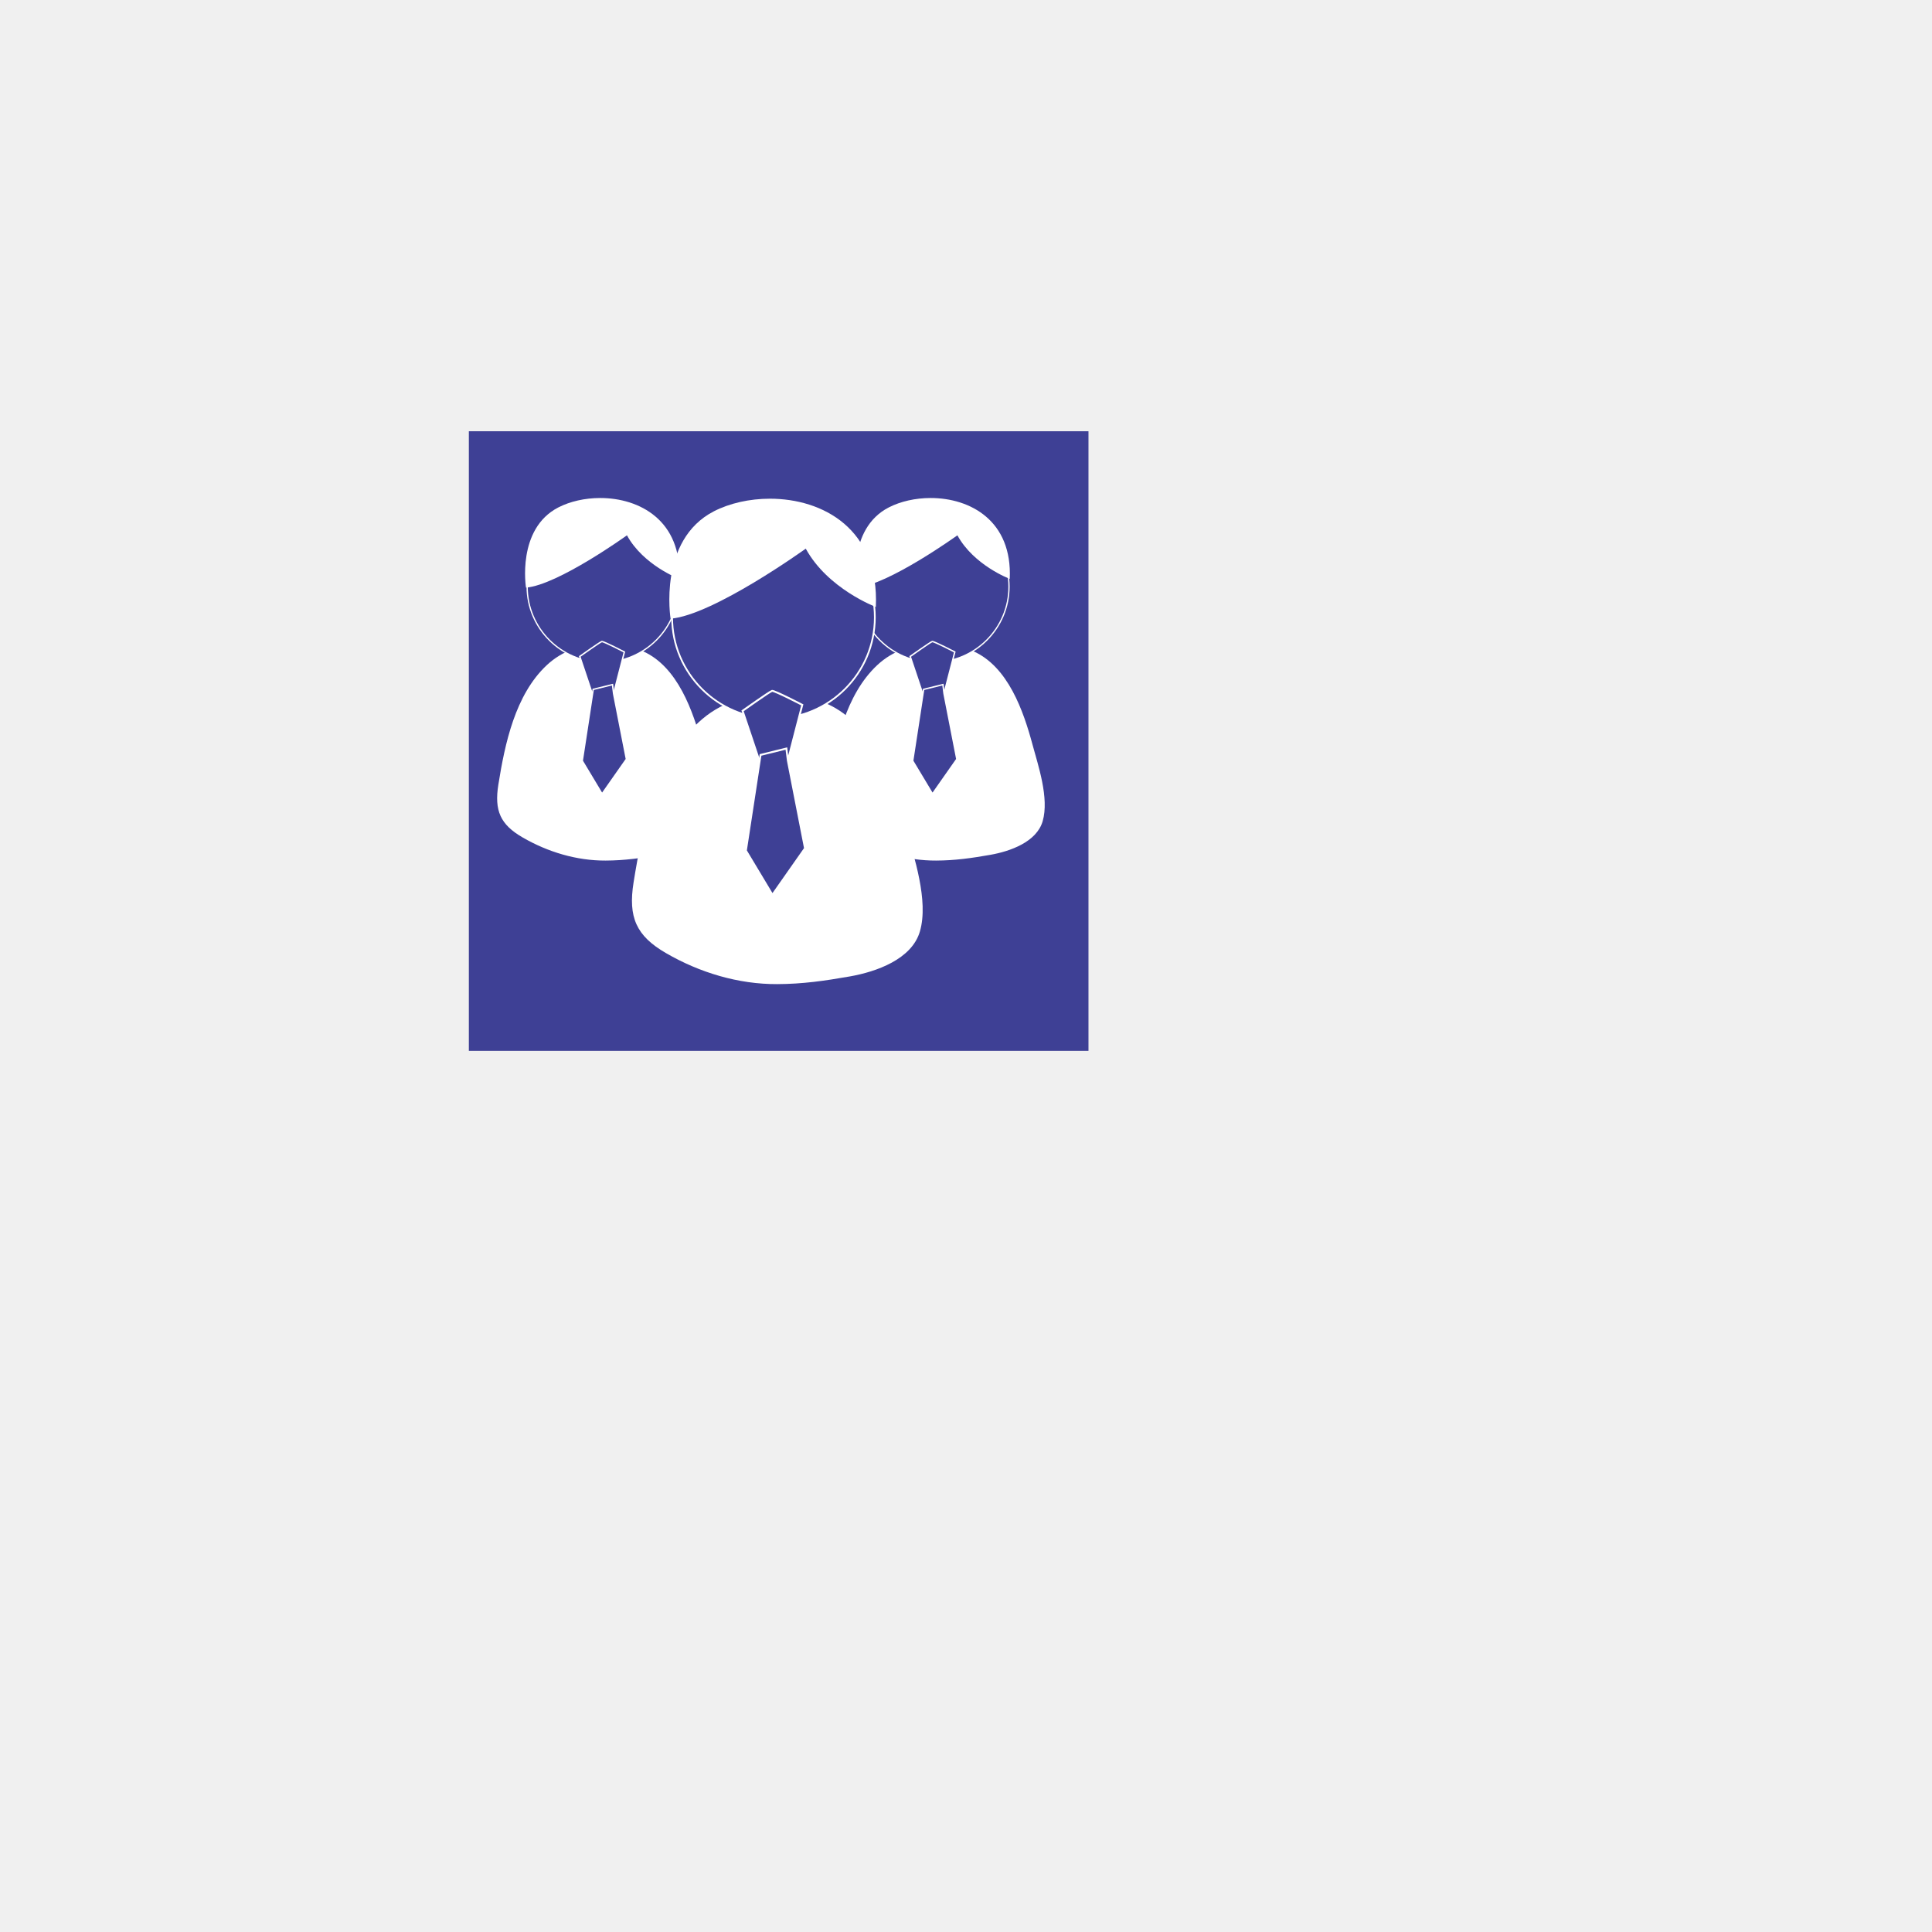
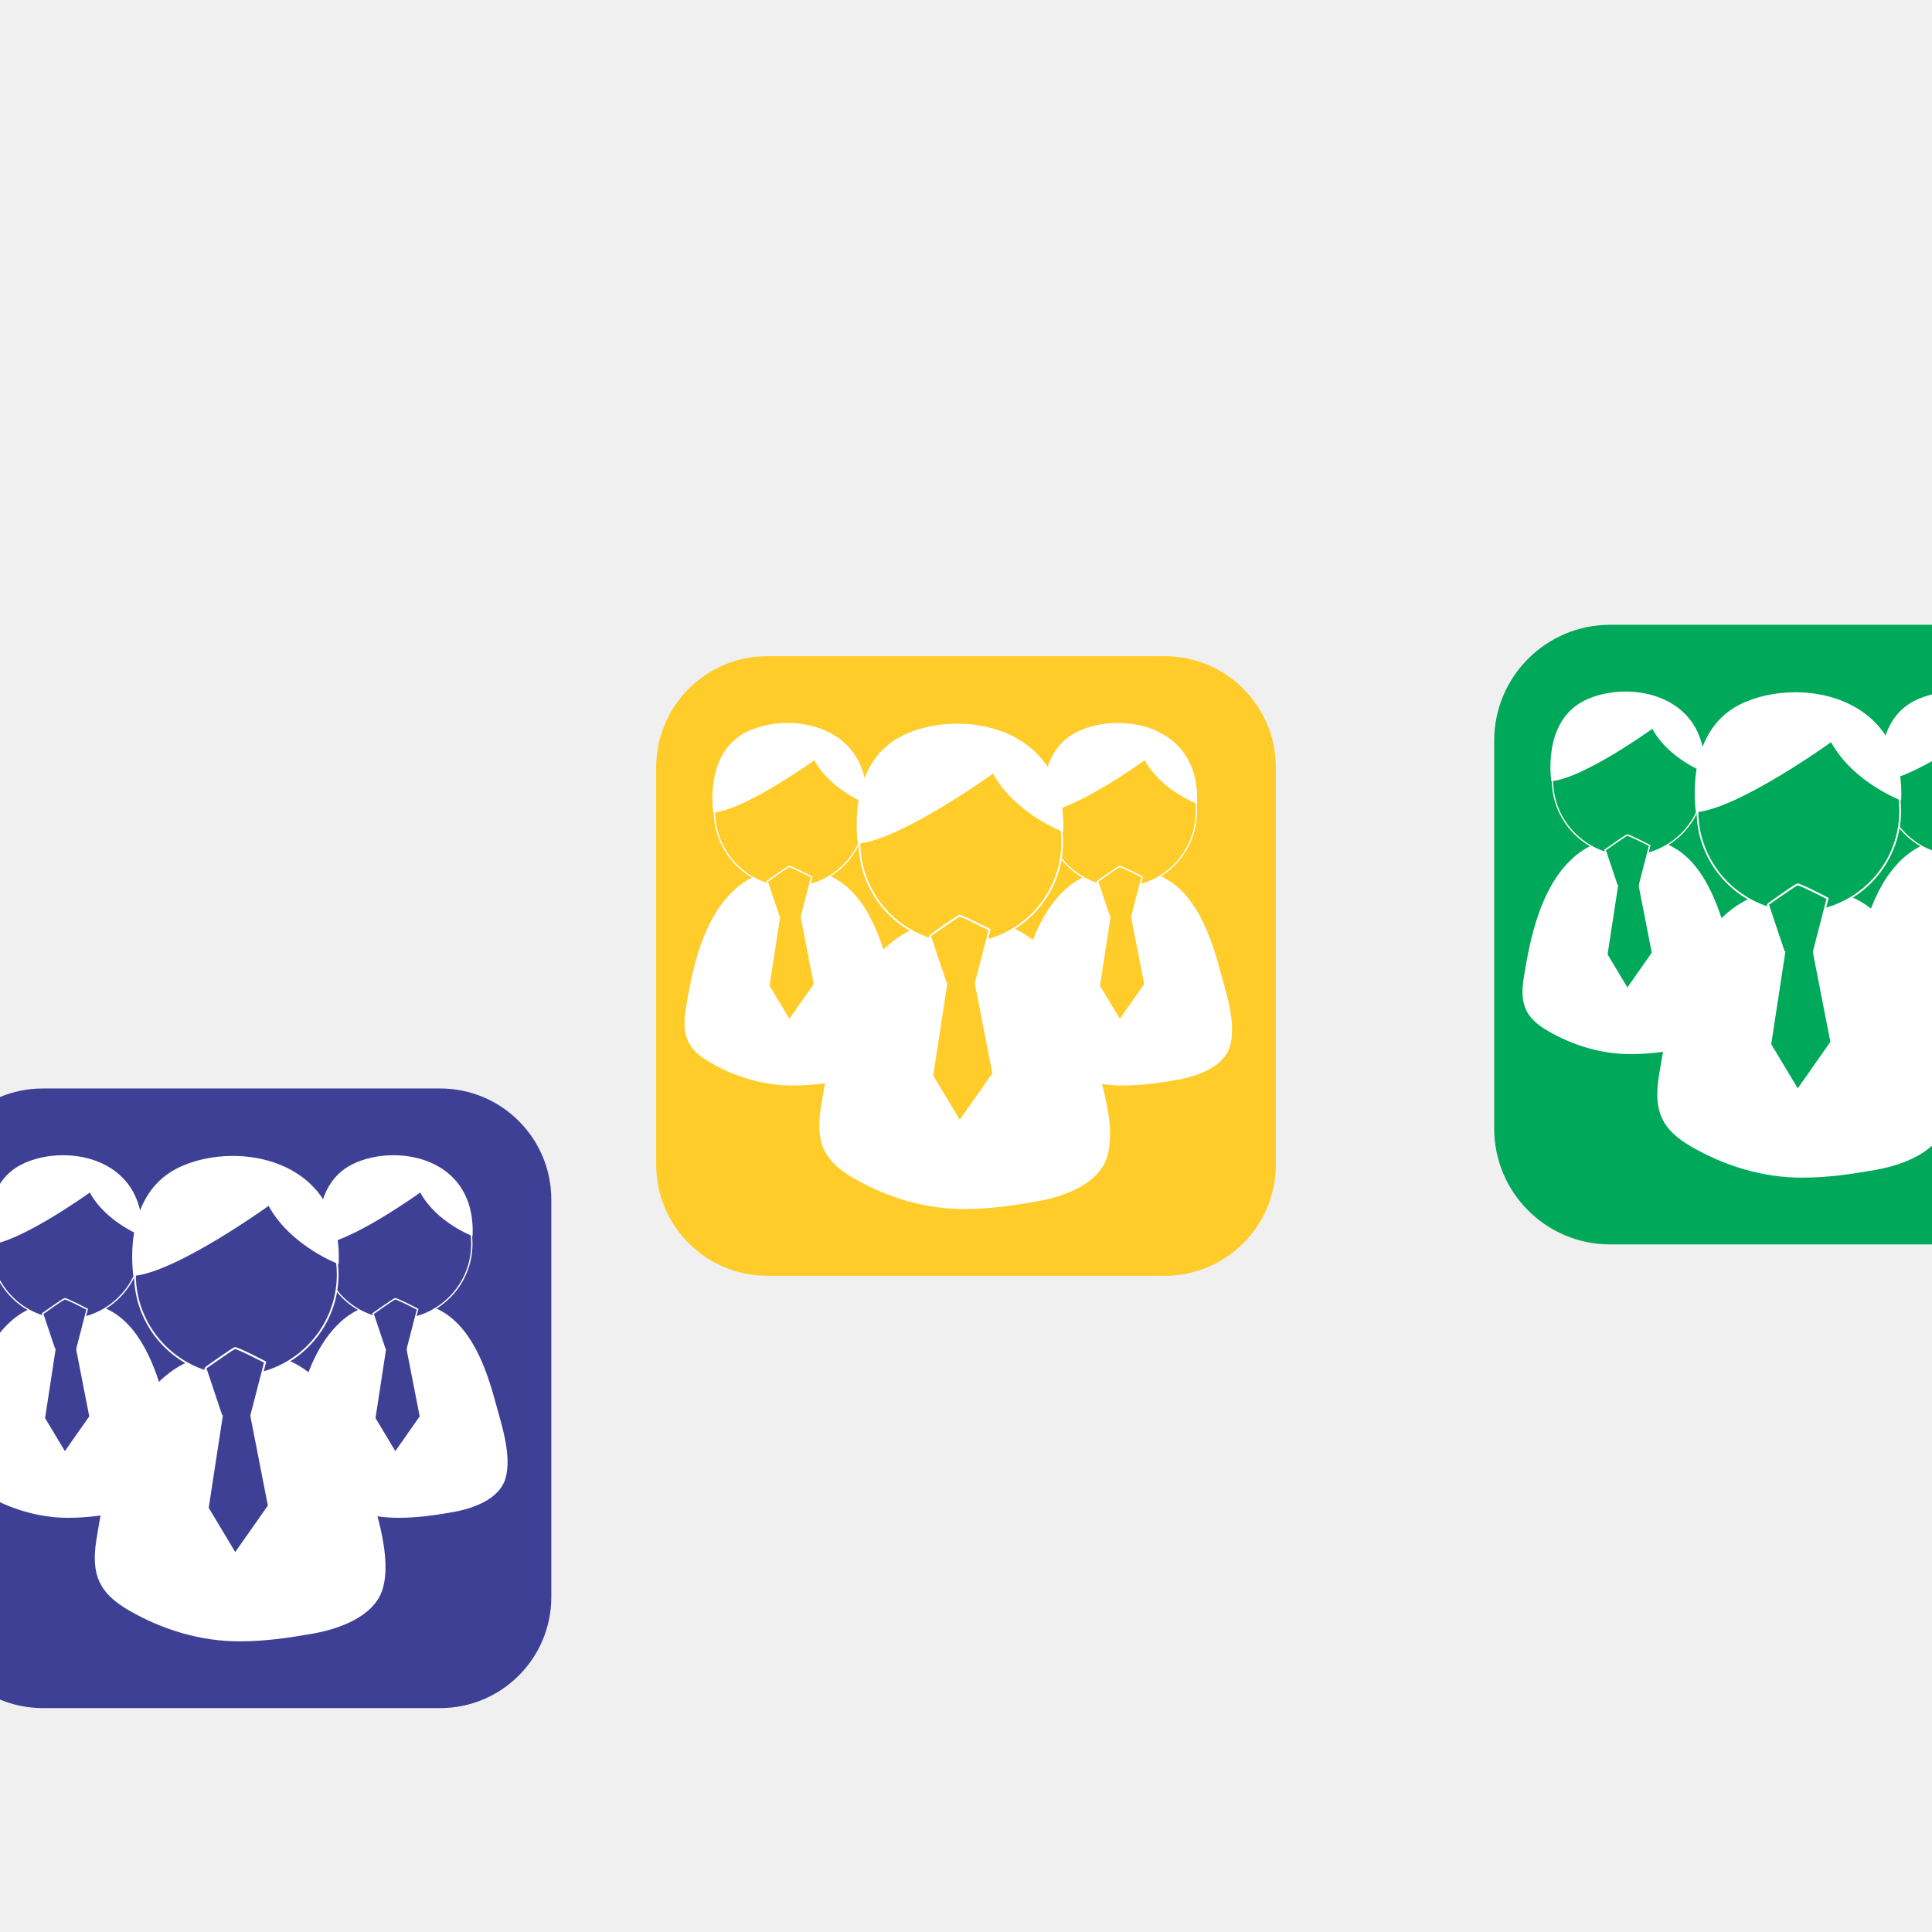
<svg xmlns="http://www.w3.org/2000/svg" width="800" height="800" id="svg2994" version="1.1">
  <defs id="defs2996" />
  <g transform="translate(0,-252.3622)" id="layer1">
    <path transform="translate(0,252.3622)" id="path3834" d="" style="fill:#3e4095;fill-opacity:1;stroke:none" />
    <path transform="translate(0,252.3622)" id="path3840" d="" style="fill:#3e4095;fill-opacity:1;stroke:none" />
    <path transform="translate(0,252.3622)" id="path3844" d="" style="fill:#3e4095;fill-opacity:1;stroke:none" />
    <path transform="translate(0,252.3622)" id="path3850" d="" style="fill:#3e4095;fill-opacity:1;stroke:none" />
    <path transform="translate(0,252.3622)" id="path3854" d="" style="fill:#3e4095;fill-opacity:1;stroke:none" />
    <path transform="translate(0,252.3622)" id="path3856" d="" style="fill:#3e4095;fill-opacity:1;stroke:none" />
    <path transform="translate(0,252.3622)" id="path3858" d="" style="fill:#3e4095;fill-opacity:1;stroke:none" />
    <path transform="translate(0,252.3622)" id="path3860" d="" style="fill:#3e4095;fill-opacity:1;stroke:none" />
    <path transform="translate(0,252.3622)" id="path3892" d="" style="fill:#3e4095;fill-opacity:1;stroke:none" />
    <path transform="translate(0,252.3622)" id="path3898" d="" style="fill:#3e4095;fill-opacity:1;stroke:none" />
    <path transform="translate(0,252.3622)" id="path3904" d="" style="fill:#3e4095;fill-opacity:1;stroke:none" />
    <path transform="translate(0,252.3622)" id="path3906" d="" style="fill:#3e4095;fill-opacity:1;stroke:none" />
    <path transform="translate(0,252.3622)" id="path3934" d="" style="fill:#3e4095;fill-opacity:1;stroke:none" />
    <path transform="translate(0,252.3622)" id="path3940" d="" style="fill:#3e4095;fill-opacity:1;stroke:none" />
    <path transform="translate(0,252.3622)" id="path3946" d="" style="fill:#3e4095;fill-opacity:1;stroke:none" />
    <path transform="translate(0,252.3622)" id="path3948" d="" style="fill:#3e4095;fill-opacity:1;stroke:none" />
    <path transform="translate(0,252.3622)" id="path3964" d="" style="fill:#3e4095;fill-opacity:1;stroke:none" />
    <path transform="translate(0,252.3622)" id="path3970" d="" style="fill:#3e4095;fill-opacity:1;stroke:none" />
    <path transform="translate(0,252.3622)" id="path3978" d="" style="fill:#3e4095;fill-opacity:1;stroke:none" />
    <path transform="translate(0,252.3622)" id="path3980" d="" style="fill:#3e4095;fill-opacity:1;stroke:none" />
    <path transform="translate(0,252.3622)" id="path3992" d="" style="fill:#3e4095;fill-opacity:1;stroke:none" />
-     <g id="g3173">
-       <rect style="fill:#3e4095;fill-opacity:1;stroke:none" id="rect3805" width="256.571" height="256.571" x="194.143" y="430.934" />
-       <g transform="matrix(5.92931,0,0,5.92931,342.6815,458.5761)" id="g3890-4-5">
-         <path id="path5-1-0-5" style="fill:#ffffff;fill-opacity:1" d="m 3.461,11.678 c -2.206,2.07 -2.919,5.48 -3.376,8.336 l 0,0 c -0.29,1.818 0.136,2.79 1.693,3.69 l 0,0 c 1.749,1.014 3.771,1.627 5.801,1.616 l 0,0 c 1.327,-0.005 2.476,-0.171 3.792,-0.402 l 0,0 c 1.371,-0.242 3.228,-0.892 3.65,-2.348 l 0,0 c 0.47,-1.617 -0.327,-3.925 -0.7,-5.316 l 0,0 c -0.638,-2.375 -1.71,-5.478 -4.152,-6.559 l 0,0 C 9.951,10.598 9.725,10.521 9.492,10.466 l 0,0 C 8.805,10.303 8.106,10.209 7.419,10.209 l 0,0 C 5.977,10.21 4.585,10.623 3.461,11.678 l 0,0 z" />
-         <path id="path7-7-9-1" style="fill:#3e4095;fill-opacity:1;fill-rule:evenodd;stroke:#ffffff;stroke-width:0.09;stroke-miterlimit:2.613;stroke-opacity:1" d="m 7.382,11.476 c 2.913,0 5.288,-2.375 5.288,-5.288 C 12.67,3.276 10.295,0.9 7.382,0.9 4.469,0.9 2.095,3.275 2.095,6.188 c 0,2.912 2.375,5.288 5.287,5.288 z" />
-         <path id="path13-4-7" style="fill:#ffffff" d="m 5.77,11.066 0,0 0.845,2.521 c 0.721,-0.254 1.518,0.073 1.518,0.073 l 0,0 0.751,-2.906 c 0,0 -1.408,-0.731 -1.57,-0.73 l 0,0 c -0.001,0 -0.003,0 -0.005,0 l 0,0 C 7.175,10.065 5.775,11.063 5.77,11.066 z" />
-         <polygon id="polygon15-8-1" style="fill:#ffffff" points="5.943,18.356 7.327,20.662 9.028,18.237 8.133,13.66 8.056,13.032 6.708,13.364 5.943,18.355 " />
-         <path d="M 4.276,0.656 C 1.349,2.16 2.015,6.258 2.015,6.258 l 0,0 C 4.245,6.077 9.066,2.605 9.066,2.605 l 0,0 c 1.149,2.102 3.656,3.042 3.656,3.042 l 0,0 C 12.908,1.579 9.957,0 7.197,0 l 0,0 C 6.131,0 5.092,0.237 4.276,0.656 l 0,0 z" style="fill:#ffffff;fill-opacity:1" id="path17-8-1" />
-         <path d="m 5.77,11.066 0,0 0.845,2.521 c 0.721,-0.254 1.518,0.073 1.518,0.073 l 0,0 0.751,-2.906 c 0,0 -1.408,-0.731 -1.57,-0.73 l 0,0 c -0.001,0 -0.003,0 -0.005,0 l 0,0 C 7.175,10.065 5.775,11.063 5.77,11.066 z" style="fill:#3e4095;fill-opacity:1;stroke:#ffffff;stroke-width:0.1;stroke-miterlimit:4;stroke-opacity:1;stroke-dasharray:none" id="path21-2-5" />
-         <polygon points="6.708,13.364 5.943,18.355 5.943,18.356 7.327,20.662 9.028,18.237 8.133,13.66 8.056,13.032 " style="fill:#3e4095;fill-opacity:1;stroke:#ffffff;stroke-width:0.1;stroke-miterlimit:4;stroke-opacity:1;stroke-dasharray:none" id="polygon23-4-2" />
+     <g id="g3133" transform="translate(77.57164,93.14262)">
+       <g id="g4103">
+         <rect y="430.934" x="194.143" height="256.571" width="256.571" id="rect3805" style="fill:#ffcc29;fill-opacity:1;stroke:none" ry="46" />
+         <path id="path5-1-0-5" style="fill:#ffffff;fill-opacity:1" d="m 363.203,527.819 c -13.08,12.274 -17.308,32.493 -20.017,49.427 l 0,0 c -1.72,10.779 0.806,16.543 10.038,21.879 l 0,0 c 10.37,6.012 22.359,9.647 34.396,9.582 l 0,0 c 7.868,-0.03 14.681,-1.014 22.484,-2.384 l 0,0 c 8.129,-1.435 19.14,-5.289 21.642,-13.922 l 0,0 c 2.787,-9.588 -1.939,-23.273 -4.151,-31.52 l 0,0 c -3.783,-14.082 -10.139,-32.481 -24.618,-38.89 l 0,0 c -1.293,-0.575 -2.633,-1.032 -4.014,-1.358 l 0,0 c -4.073,-0.966 -8.218,-1.524 -12.291,-1.524 l 0,0 c -8.55,0.006 -16.804,2.455 -23.468,8.71 l 0,0 z" />
+         <path id="path7-7-9-1" style="fill:#ffcc29;fill-opacity:1;fill-rule:evenodd;stroke:#ffffff;stroke-width:0.534;stroke-miterlimit:2.613;stroke-opacity:1" d="m 386.452,526.621 c 17.272,0 31.354,-14.082 31.354,-31.354 0,-17.266 -14.082,-31.354 -31.354,-31.354 -17.272,0 -31.348,14.082 -31.348,31.354 0,17.266 14.082,31.354 31.348,31.354 z" />
+         <path id="path13-4-7" style="fill:#ffffff" d="m 376.894,524.19 0,0 5.01,14.948 c 4.275,-1.506 9.001,0.433 9.001,0.433 l 0,0 4.453,-17.231 c 0,0 -8.348,-4.334 -9.309,-4.328 l 0,0 c -0.006,0 -0.018,0 -0.03,0 l 0,0 c -0.795,0.243 -9.096,6.161 -9.125,6.178 z" />
+         <polygon id="polygon15-8-1" style="fill:#ffffff" points="8.133,13.66 8.056,13.032 6.708,13.364 5.943,18.355 5.943,18.356 7.327,20.662 9.028,18.237 " transform="matrix(5.92931,0,0,5.92931,342.6815,458.5761)" />
+         <path d="m 368.035,462.466 c -17.355,8.918 -13.406,33.216 -13.406,33.216 l 0,0 c 13.222,-1.073 41.808,-21.66 41.808,-21.66 l 0,0 c 6.813,12.463 21.678,18.037 21.678,18.037 l 0,0 c 1.103,-24.12 -16.395,-33.483 -32.759,-33.483 l 0,0 c -6.321,0 -12.481,1.405 -17.32,3.89 l 0,0 z" style="fill:#ffffff;fill-opacity:1" id="path17-8-1" />
+         <path d="m 376.894,524.19 0,0 5.01,14.948 c 4.275,-1.506 9.001,0.433 9.001,0.433 l 0,0 4.453,-17.231 c 0,0 -8.348,-4.334 -9.309,-4.328 l 0,0 c -0.006,0 -0.018,0 -0.03,0 l 0,0 c -0.795,0.243 -9.096,6.161 -9.125,6.178 z" style="fill:#ffcc29;fill-opacity:1;stroke:#ffffff;stroke-width:0.593;stroke-miterlimit:4;stroke-opacity:1;stroke-dasharray:none" id="path21-2-5" />
+         <polygon points="7.327,20.662 9.028,18.237 8.133,13.66 8.056,13.032 6.708,13.364 5.943,18.355 5.943,18.356 " style="fill:#ffcc29;fill-opacity:1;stroke:none" id="polygon23-4-2" transform="matrix(5.92931,0,0,5.92931,342.6815,458.5761)" />
+         <path id="path5-1-0" style="fill:#ffffff;fill-opacity:1" d="m 226.378,527.819 c -13.08,12.274 -17.308,32.493 -20.017,49.427 l 0,0 c -1.72,10.779 0.806,16.543 10.038,21.879 l 0,0 c 10.37,6.012 22.359,9.647 34.396,9.582 l 0,0 c 7.868,-0.03 14.681,-1.014 22.484,-2.384 l 0,0 c 8.129,-1.435 19.14,-5.289 21.642,-13.922 l 0,0 c 2.787,-9.588 -1.939,-23.273 -4.151,-31.52 l 0,0 c -3.783,-14.082 -10.139,-32.481 -24.618,-38.89 l 0,0 c -1.293,-0.575 -2.633,-1.032 -4.014,-1.358 l 0,0 c -4.073,-0.966 -8.218,-1.524 -12.291,-1.524 l 0,0 c -8.55,0.006 -16.804,2.455 -23.468,8.71 l 0,0 z" />
+         <path id="path7-7-9" style="fill:#ffcc29;fill-opacity:1;fill-rule:evenodd;stroke:#ffffff;stroke-width:0.534;stroke-miterlimit:2.613;stroke-opacity:1" d="m 249.627,526.621 c 17.272,0 31.354,-14.082 31.354,-31.354 0,-17.266 -14.082,-31.354 -31.354,-31.354 -17.272,0 -31.348,14.082 -31.348,31.354 0,17.266 14.082,31.354 31.348,31.354 z" />
+         <path id="path13-4" style="fill:#ffffff" d="m 240.069,524.19 0,0 5.01,14.948 c 4.275,-1.506 9.001,0.433 9.001,0.433 l 0,0 4.453,-17.231 c 0,0 -8.348,-4.334 -9.309,-4.328 l 0,0 c -0.006,0 -0.018,0 -0.03,0 l 0,0 c -0.795,0.243 -9.096,6.161 -9.125,6.178 z" />
+         <polygon id="polygon15-8" style="fill:#ffffff" points="8.056,13.032 6.708,13.364 5.943,18.355 5.943,18.356 7.327,20.662 9.028,18.237 8.133,13.66 " transform="matrix(5.92931,0,0,5.92931,205.8565,458.5761)" />
+         <path d="m 231.21,462.466 c -17.355,8.918 -13.406,33.216 -13.406,33.216 l 0,0 c 13.222,-1.073 41.808,-21.66 41.808,-21.66 l 0,0 c 6.813,12.463 21.678,18.037 21.678,18.037 l 0,0 c 1.103,-24.12 -16.395,-33.483 -32.759,-33.483 l 0,0 c -6.321,0 -12.481,1.405 -17.32,3.89 l 0,0 z" style="fill:#ffffff;fill-opacity:1" id="path17-8" />
+         <path d="m 240.069,524.19 0,0 5.01,14.948 c 4.275,-1.506 9.001,0.433 9.001,0.433 l 0,0 4.453,-17.231 c 0,0 -8.348,-4.334 -9.309,-4.328 l 0,0 c -0.006,0 -0.018,0 -0.03,0 l 0,0 c -0.795,0.243 -9.096,6.161 -9.125,6.178 z" style="fill:#ffcc29;fill-opacity:1;stroke:#ffffff;stroke-width:0.593;stroke-miterlimit:4;stroke-opacity:1;stroke-dasharray:none" id="path21-2" />
+         <polygon points="9.028,18.237 8.133,13.66 8.056,13.032 6.708,13.364 5.943,18.355 5.943,18.356 7.327,20.662 " style="fill:#ffcc29;fill-opacity:1;stroke:none" id="polygon23-4" transform="matrix(5.92931,0,0,5.92931,205.8565,458.5761)" />
+         <path id="path5-1" style="fill:#ffffff;fill-opacity:1" d="m 289.151,551.568 c -17.512,16.432 -23.172,43.502 -26.8,66.174 l 0,0 c -2.302,14.432 1.08,22.148 13.44,29.292 l 0,0 c 13.884,8.049 29.936,12.916 46.05,12.828 l 0,0 c 10.534,-0.04 19.655,-1.357 30.102,-3.191 l 0,0 c 10.883,-1.921 25.625,-7.081 28.975,-18.639 l 0,0 c 3.731,-12.836 -2.596,-31.158 -5.557,-42.2 l 0,0 c -5.065,-18.854 -13.575,-43.486 -32.96,-52.068 l 0,0 c -1.731,-0.77 -3.525,-1.381 -5.374,-1.818 l 0,0 c -5.454,-1.294 -11.003,-2.04 -16.456,-2.04 l 0,0 c -11.447,0.008 -22.497,3.286 -31.42,11.661 l 0,0 z" />
+         <path id="path7-7" style="fill:#ffcc29;fill-opacity:1;fill-rule:evenodd;stroke:#ffffff;stroke-width:0.715;stroke-miterlimit:2.613;stroke-opacity:1" d="m 320.277,549.965 c 23.124,0 41.978,-18.854 41.978,-41.978 0,-23.116 -18.854,-41.978 -41.978,-41.978 -23.124,0 -41.97,18.854 -41.97,41.978 0,23.116 18.854,41.978 41.97,41.978 z" />
+         <path id="path13" style="fill:#ffffff" d="m 307.481,546.71 0,0 6.708,20.013 c 5.724,-2.016 12.05,0.58 12.05,0.58 l 0,0 5.962,-23.069 c 0,0 -11.177,-5.803 -12.463,-5.795 l 0,0 c -0.008,0 -0.024,0 -0.04,0 l 0,0 c -1.064,0.325 -12.177,8.248 -12.217,8.272 z" />
+         <polygon id="polygon15" style="fill:#ffffff" points="8.056,13.032 6.708,13.364 5.943,18.355 5.943,18.356 7.327,20.662 9.028,18.237 8.133,13.66 " transform="matrix(7.938343,0,0,7.938343,261.6764,458.8641)" />
+         <path d="m 295.621,464.072 c -23.236,11.939 -17.949,44.471 -17.949,44.471 l 0,0 c 17.703,-1.437 55.973,-28.999 55.973,-28.999 l 0,0 c 9.121,16.686 29.023,24.148 29.023,24.148 l 0,0 c 1.477,-32.293 -21.95,-44.828 -43.859,-44.828 l 0,0 c -8.462,0 -16.71,1.881 -23.188,5.208 l 0,0 z" style="fill:#ffffff;fill-opacity:1" id="path17" />
+         <path d="m 307.481,546.71 0,0 6.708,20.013 c 5.724,-2.016 12.05,0.58 12.05,0.58 l 0,0 5.962,-23.069 c 0,0 -11.177,-5.803 -12.463,-5.795 l 0,0 c -0.008,0 -0.024,0 -0.04,0 l 0,0 c -1.064,0.325 -12.177,8.248 -12.217,8.272 z" style="fill:#ffcc29;fill-opacity:1;stroke:#ffffff;stroke-width:0.794;stroke-miterlimit:4;stroke-opacity:1;stroke-dasharray:none" id="path21" />
+         <polygon points="9.028,18.237 8.133,13.66 8.056,13.032 6.708,13.364 5.943,18.355 5.943,18.356 7.327,20.662 " style="fill:#ffcc29;fill-opacity:1;stroke:none" id="polygon23" transform="matrix(7.938343,0,0,7.938343,261.6764,458.8641)" />
      </g>
-       <g transform="matrix(5.92931,0,0,5.92931,205.8565,458.5761)" id="g3890-4">
-         <path id="path5-1-0" style="fill:#ffffff;fill-opacity:1" d="m 3.461,11.678 c -2.206,2.07 -2.919,5.48 -3.376,8.336 l 0,0 c -0.29,1.818 0.136,2.79 1.693,3.69 l 0,0 c 1.749,1.014 3.771,1.627 5.801,1.616 l 0,0 c 1.327,-0.005 2.476,-0.171 3.792,-0.402 l 0,0 c 1.371,-0.242 3.228,-0.892 3.65,-2.348 l 0,0 c 0.47,-1.617 -0.327,-3.925 -0.7,-5.316 l 0,0 c -0.638,-2.375 -1.71,-5.478 -4.152,-6.559 l 0,0 C 9.951,10.598 9.725,10.521 9.492,10.466 l 0,0 C 8.805,10.303 8.106,10.209 7.419,10.209 l 0,0 C 5.977,10.21 4.585,10.623 3.461,11.678 l 0,0 z" />
-         <path id="path7-7-9" style="fill:#3e4095;fill-opacity:1;fill-rule:evenodd;stroke:#ffffff;stroke-width:0.09;stroke-miterlimit:2.613;stroke-opacity:1" d="m 7.382,11.476 c 2.913,0 5.288,-2.375 5.288,-5.288 C 12.67,3.276 10.295,0.9 7.382,0.9 4.469,0.9 2.095,3.275 2.095,6.188 c 0,2.912 2.375,5.288 5.287,5.288 z" />
-         <path id="path13-4" style="fill:#ffffff" d="m 5.77,11.066 0,0 0.845,2.521 c 0.721,-0.254 1.518,0.073 1.518,0.073 l 0,0 0.751,-2.906 c 0,0 -1.408,-0.731 -1.57,-0.73 l 0,0 c -0.001,0 -0.003,0 -0.005,0 l 0,0 C 7.175,10.065 5.775,11.063 5.77,11.066 z" />
-         <polygon id="polygon15-8" style="fill:#ffffff" points="7.327,20.662 9.028,18.237 8.133,13.66 8.056,13.032 6.708,13.364 5.943,18.355 5.943,18.356 " />
-         <path d="M 4.276,0.656 C 1.349,2.16 2.015,6.258 2.015,6.258 l 0,0 C 4.245,6.077 9.066,2.605 9.066,2.605 l 0,0 c 1.149,2.102 3.656,3.042 3.656,3.042 l 0,0 C 12.908,1.579 9.957,0 7.197,0 l 0,0 C 6.131,0 5.092,0.237 4.276,0.656 l 0,0 z" style="fill:#ffffff;fill-opacity:1" id="path17-8" />
-         <path d="m 5.77,11.066 0,0 0.845,2.521 c 0.721,-0.254 1.518,0.073 1.518,0.073 l 0,0 0.751,-2.906 c 0,0 -1.408,-0.731 -1.57,-0.73 l 0,0 c -0.001,0 -0.003,0 -0.005,0 l 0,0 C 7.175,10.065 5.775,11.063 5.77,11.066 z" style="fill:#3e4095;fill-opacity:1;stroke:#ffffff;stroke-width:0.1;stroke-miterlimit:4;stroke-opacity:1;stroke-dasharray:none" id="path21-2" />
-         <polygon points="5.943,18.355 5.943,18.356 7.327,20.662 9.028,18.237 8.133,13.66 8.056,13.032 6.708,13.364 " style="fill:#3e4095;fill-opacity:1;stroke:#ffffff;stroke-width:0.1;stroke-miterlimit:4;stroke-opacity:1;stroke-dasharray:none" id="polygon23-4" />
+     </g>
+     <g id="g3083" transform="translate(-959.7486,430.2843)">
+       <g id="g3843-9" transform="translate(737.3202,-158.1416)">
+         <rect y="430.934" x="194.143" height="256.571" width="256.571" id="rect3805-3" style="fill:#3e4095;fill-opacity:1;stroke:none" ry="46" />
+         <path id="path5-1-0-5-1" style="fill:#ffffff;fill-opacity:1" d="m 363.203,527.819 c -13.08,12.274 -17.308,32.493 -20.017,49.427 l 0,0 c -1.72,10.779 0.806,16.543 10.038,21.879 l 0,0 c 10.37,6.012 22.359,9.647 34.396,9.582 l 0,0 c 7.868,-0.03 14.681,-1.014 22.484,-2.384 l 0,0 c 8.129,-1.435 19.14,-5.289 21.642,-13.922 l 0,0 c 2.787,-9.588 -1.939,-23.273 -4.151,-31.52 l 0,0 c -3.783,-14.082 -10.139,-32.481 -24.618,-38.89 l 0,0 c -1.293,-0.575 -2.633,-1.032 -4.014,-1.358 l 0,0 c -4.073,-0.966 -8.218,-1.524 -12.291,-1.524 l 0,0 c -8.55,0.006 -16.804,2.455 -23.468,8.71 l 0,0 z" />
+         <path id="path7-7-9-1-9" style="fill:#3e4095;fill-opacity:1;fill-rule:evenodd;stroke:#ffffff;stroke-width:0.534;stroke-miterlimit:2.613;stroke-opacity:1" d="m 386.452,526.621 c 17.272,0 31.354,-14.082 31.354,-31.354 0,-17.266 -14.082,-31.354 -31.354,-31.354 -17.272,0 -31.348,14.082 -31.348,31.354 0,17.266 14.082,31.354 31.348,31.354 z" />
+         <path id="path13-4-7-8" style="fill:#ffffff" d="m 376.894,524.19 0,0 5.01,14.948 c 4.275,-1.506 9.001,0.433 9.001,0.433 l 0,0 4.453,-17.231 c 0,0 -8.348,-4.334 -9.309,-4.328 l 0,0 c -0.006,0 -0.018,0 -0.03,0 l 0,0 c -0.795,0.243 -9.096,6.161 -9.125,6.178 z" />
+         <polygon id="polygon15-8-1-6" style="fill:#ffffff" points="9.028,18.237 8.133,13.66 8.056,13.032 6.708,13.364 5.943,18.355 5.943,18.356 7.327,20.662 " transform="matrix(5.92931,0,0,5.92931,342.6815,458.5761)" />
+         <path d="m 368.035,462.466 c -17.355,8.918 -13.406,33.216 -13.406,33.216 l 0,0 c 13.222,-1.073 41.808,-21.66 41.808,-21.66 l 0,0 c 6.813,12.463 21.678,18.037 21.678,18.037 l 0,0 c 1.103,-24.12 -16.395,-33.483 -32.759,-33.483 l 0,0 c -6.321,0 -12.481,1.405 -17.32,3.89 l 0,0 z" style="fill:#ffffff;fill-opacity:1" id="path17-8-1-5" />
+         <path d="m 376.894,524.19 0,0 5.01,14.948 c 4.275,-1.506 9.001,0.433 9.001,0.433 l 0,0 4.453,-17.231 c 0,0 -8.348,-4.334 -9.309,-4.328 l 0,0 c -0.006,0 -0.018,0 -0.03,0 l 0,0 c -0.795,0.243 -9.096,6.161 -9.125,6.178 z" style="fill:#3e4095;fill-opacity:1;stroke:#ffffff;stroke-width:0.593;stroke-miterlimit:4;stroke-opacity:1;stroke-dasharray:none" id="path21-2-5-0" />
+         <polygon points="5.943,18.356 7.327,20.662 9.028,18.237 8.133,13.66 8.056,13.032 6.708,13.364 5.943,18.355 " style="fill:#3e4095;fill-opacity:1;stroke:none" id="polygon23-4-2-2" transform="matrix(5.92931,0,0,5.92931,342.6815,458.5761)" />
+         <path id="path5-1-0-8" style="fill:#ffffff;fill-opacity:1" d="m 226.378,527.819 c -13.08,12.274 -17.308,32.493 -20.017,49.427 l 0,0 c -1.72,10.779 0.806,16.543 10.038,21.879 l 0,0 c 10.37,6.012 22.359,9.647 34.396,9.582 l 0,0 c 7.868,-0.03 14.681,-1.014 22.484,-2.384 l 0,0 c 8.129,-1.435 19.14,-5.289 21.642,-13.922 l 0,0 c 2.787,-9.588 -1.939,-23.273 -4.151,-31.52 l 0,0 c -3.783,-14.082 -10.139,-32.481 -24.618,-38.89 l 0,0 c -1.293,-0.575 -2.633,-1.032 -4.014,-1.358 l 0,0 c -4.073,-0.966 -8.218,-1.524 -12.291,-1.524 l 0,0 c -8.55,0.006 -16.804,2.455 -23.468,8.71 l 0,0 z" />
+         <path id="path7-7-9-6" style="fill:#3e4095;fill-opacity:1;fill-rule:evenodd;stroke:#ffffff;stroke-width:0.534;stroke-miterlimit:2.613;stroke-opacity:1" d="m 249.627,526.621 c 17.272,0 31.354,-14.082 31.354,-31.354 0,-17.266 -14.082,-31.354 -31.354,-31.354 -17.272,0 -31.348,14.082 -31.348,31.354 0,17.266 14.082,31.354 31.348,31.354 z" />
+         <path id="path13-4-0" style="fill:#ffffff" d="m 240.069,524.19 0,0 5.01,14.948 c 4.275,-1.506 9.001,0.433 9.001,0.433 l 0,0 4.453,-17.231 c 0,0 -8.348,-4.334 -9.309,-4.328 l 0,0 c -0.006,0 -0.018,0 -0.03,0 l 0,0 c -0.795,0.243 -9.096,6.161 -9.125,6.178 z" />
+         <polygon id="polygon15-8-2" style="fill:#ffffff" points="8.133,13.66 8.056,13.032 6.708,13.364 5.943,18.355 5.943,18.356 7.327,20.662 9.028,18.237 " transform="matrix(5.92931,0,0,5.92931,205.8565,458.5761)" />
+         <path d="m 231.21,462.466 c -17.355,8.918 -13.406,33.216 -13.406,33.216 l 0,0 c 13.222,-1.073 41.808,-21.66 41.808,-21.66 l 0,0 c 6.813,12.463 21.678,18.037 21.678,18.037 l 0,0 c 1.103,-24.12 -16.395,-33.483 -32.759,-33.483 l 0,0 c -6.321,0 -12.481,1.405 -17.32,3.89 l 0,0 z" style="fill:#ffffff;fill-opacity:1" id="path17-8-4" />
+         <path d="m 240.069,524.19 0,0 5.01,14.948 c 4.275,-1.506 9.001,0.433 9.001,0.433 l 0,0 4.453,-17.231 c 0,0 -8.348,-4.334 -9.309,-4.328 l 0,0 c -0.006,0 -0.018,0 -0.03,0 l 0,0 c -0.795,0.243 -9.096,6.161 -9.125,6.178 z" style="fill:#3e4095;fill-opacity:1;stroke:#ffffff;stroke-width:0.593;stroke-miterlimit:4;stroke-opacity:1;stroke-dasharray:none" id="path21-2-8" />
+         <polygon points="7.327,20.662 9.028,18.237 8.133,13.66 8.056,13.032 6.708,13.364 5.943,18.355 5.943,18.356 " style="fill:#3e4095;fill-opacity:1;stroke:none" id="polygon23-4-6" transform="matrix(5.92931,0,0,5.92931,205.8565,458.5761)" />
+         <path id="path5-1-5" style="fill:#ffffff;fill-opacity:1" d="m 289.151,551.568 c -17.512,16.432 -23.172,43.502 -26.8,66.174 l 0,0 c -2.302,14.432 1.08,22.148 13.44,29.292 l 0,0 c 13.884,8.049 29.936,12.916 46.05,12.828 l 0,0 c 10.534,-0.04 19.655,-1.357 30.102,-3.191 l 0,0 c 10.883,-1.921 25.625,-7.081 28.975,-18.639 l 0,0 c 3.731,-12.836 -2.596,-31.158 -5.557,-42.2 l 0,0 c -5.065,-18.854 -13.575,-43.486 -32.96,-52.068 l 0,0 c -1.731,-0.77 -3.525,-1.381 -5.374,-1.818 l 0,0 c -5.454,-1.294 -11.003,-2.04 -16.456,-2.04 l 0,0 c -11.447,0.008 -22.497,3.286 -31.42,11.661 l 0,0 z" />
+         <path id="path7-7-0" style="fill:#3e4095;fill-opacity:1;fill-rule:evenodd;stroke:#ffffff;stroke-width:0.715;stroke-miterlimit:2.613;stroke-opacity:1" d="m 320.277,549.965 c 23.124,0 41.978,-18.854 41.978,-41.978 0,-23.116 -18.854,-41.978 -41.978,-41.978 -23.124,0 -41.97,18.854 -41.97,41.978 0,23.116 18.854,41.978 41.97,41.978 z" />
+         <path id="path13-9" style="fill:#ffffff" d="m 307.481,546.71 0,0 6.708,20.013 c 5.724,-2.016 12.05,0.58 12.05,0.58 l 0,0 5.962,-23.069 c 0,0 -11.177,-5.803 -12.463,-5.795 l 0,0 c -0.008,0 -0.024,0 -0.04,0 l 0,0 c -1.064,0.325 -12.177,8.248 -12.217,8.272 z" />
+         <polygon id="polygon15-0" style="fill:#ffffff" points="8.133,13.66 8.056,13.032 6.708,13.364 5.943,18.355 5.943,18.356 7.327,20.662 9.028,18.237 " transform="matrix(7.938343,0,0,7.938343,261.6764,458.8641)" />
+         <path d="m 295.621,464.072 c -23.236,11.939 -17.949,44.471 -17.949,44.471 l 0,0 c 17.703,-1.437 55.973,-28.999 55.973,-28.999 l 0,0 c 9.121,16.686 29.023,24.148 29.023,24.148 l 0,0 c 1.477,-32.293 -21.95,-44.828 -43.859,-44.828 l 0,0 c -8.462,0 -16.71,1.881 -23.188,5.208 l 0,0 z" style="fill:#ffffff;fill-opacity:1" id="path17-0" />
+         <path d="m 307.481,546.71 0,0 6.708,20.013 c 5.724,-2.016 12.05,0.58 12.05,0.58 l 0,0 5.962,-23.069 c 0,0 -11.177,-5.803 -12.463,-5.795 l 0,0 c -0.008,0 -0.024,0 -0.04,0 l 0,0 c -1.064,0.325 -12.177,8.248 -12.217,8.272 z" style="fill:#3e4095;fill-opacity:1;stroke:#ffffff;stroke-width:0.794;stroke-miterlimit:4;stroke-opacity:1;stroke-dasharray:none" id="path21-6" />
+         <polygon points="7.327,20.662 9.028,18.237 8.133,13.66 8.056,13.032 6.708,13.364 5.943,18.355 5.943,18.356 " style="fill:#3e4095;fill-opacity:1;stroke:none" id="polygon23-1" transform="matrix(7.938343,0,0,7.938343,261.6764,458.8641)" />
      </g>
-       <g transform="matrix(7.938343,0,0,7.938343,261.6764,458.8641)" id="g3890">
-         <path id="path5-1" style="fill:#ffffff;fill-opacity:1" d="m 3.461,11.678 c -2.206,2.07 -2.919,5.48 -3.376,8.336 l 0,0 c -0.29,1.818 0.136,2.79 1.693,3.69 l 0,0 c 1.749,1.014 3.771,1.627 5.801,1.616 l 0,0 c 1.327,-0.005 2.476,-0.171 3.792,-0.402 l 0,0 c 1.371,-0.242 3.228,-0.892 3.65,-2.348 l 0,0 c 0.47,-1.617 -0.327,-3.925 -0.7,-5.316 l 0,0 c -0.638,-2.375 -1.71,-5.478 -4.152,-6.559 l 0,0 C 9.951,10.598 9.725,10.521 9.492,10.466 l 0,0 C 8.805,10.303 8.106,10.209 7.419,10.209 l 0,0 C 5.977,10.21 4.585,10.623 3.461,11.678 l 0,0 z" />
-         <path id="path7-7" style="fill:#3e4095;fill-opacity:1;fill-rule:evenodd;stroke:#ffffff;stroke-width:0.09;stroke-miterlimit:2.613;stroke-opacity:1" d="m 7.382,11.476 c 2.913,0 5.288,-2.375 5.288,-5.288 C 12.67,3.276 10.295,0.9 7.382,0.9 4.469,0.9 2.095,3.275 2.095,6.188 c 0,2.912 2.375,5.288 5.287,5.288 z" />
-         <path id="path13" style="fill:#ffffff" d="m 5.77,11.066 0,0 0.845,2.521 c 0.721,-0.254 1.518,0.073 1.518,0.073 l 0,0 0.751,-2.906 c 0,0 -1.408,-0.731 -1.57,-0.73 l 0,0 c -0.001,0 -0.003,0 -0.005,0 l 0,0 C 7.175,10.065 5.775,11.063 5.77,11.066 z" />
-         <polygon id="polygon15" style="fill:#ffffff" points="7.327,20.662 9.028,18.237 8.133,13.66 8.056,13.032 6.708,13.364 5.943,18.355 5.943,18.356 " />
-         <path d="M 4.276,0.656 C 1.349,2.16 2.015,6.258 2.015,6.258 l 0,0 C 4.245,6.077 9.066,2.605 9.066,2.605 l 0,0 c 1.149,2.102 3.656,3.042 3.656,3.042 l 0,0 C 12.908,1.579 9.957,0 7.197,0 l 0,0 C 6.131,0 5.092,0.237 4.276,0.656 l 0,0 z" style="fill:#ffffff;fill-opacity:1" id="path17" />
-         <path d="m 5.77,11.066 0,0 0.845,2.521 c 0.721,-0.254 1.518,0.073 1.518,0.073 l 0,0 0.751,-2.906 c 0,0 -1.408,-0.731 -1.57,-0.73 l 0,0 c -0.001,0 -0.003,0 -0.005,0 l 0,0 C 7.175,10.065 5.775,11.063 5.77,11.066 z" style="fill:#3e4095;fill-opacity:1;stroke:#ffffff;stroke-width:0.1;stroke-miterlimit:4;stroke-opacity:1;stroke-dasharray:none" id="path21" />
-         <polygon points="5.943,18.355 5.943,18.356 7.327,20.662 9.028,18.237 8.133,13.66 8.056,13.032 6.708,13.364 " style="fill:#3e4095;fill-opacity:1;stroke:#ffffff;stroke-width:0.1;stroke-miterlimit:4;stroke-opacity:1;stroke-dasharray:none" id="polygon23" />
+     </g>
+     <g id="g3108" transform="translate(-308.0033,-72.17453)">
+       <g id="g3973-9" transform="translate(732.575,152.3171)">
+         <rect y="430.934" x="194.143" height="256.571" width="256.571" id="rect3805-8" style="fill:#00a859;fill-opacity:1;stroke:none" ry="48" />
+         <path id="path5-1-0-5-18" style="fill:#ffffff;fill-opacity:1" d="m 363.203,527.819 c -13.08,12.274 -17.308,32.493 -20.017,49.427 l 0,0 c -1.72,10.779 0.806,16.543 10.038,21.879 l 0,0 c 10.37,6.012 22.359,9.647 34.396,9.582 l 0,0 c 7.868,-0.03 14.681,-1.014 22.484,-2.384 l 0,0 c 8.129,-1.435 19.14,-5.289 21.642,-13.922 l 0,0 c 2.787,-9.588 -1.939,-23.273 -4.151,-31.52 l 0,0 c -3.783,-14.082 -10.139,-32.481 -24.618,-38.89 l 0,0 c -1.293,-0.575 -2.633,-1.032 -4.014,-1.358 l 0,0 c -4.073,-0.966 -8.218,-1.524 -12.291,-1.524 l 0,0 c -8.55,0.006 -16.804,2.455 -23.468,8.71 l 0,0 z" />
+         <path id="path7-7-9-1-2" style="fill:#00a859;fill-opacity:1;fill-rule:evenodd;stroke:#ffffff;stroke-width:0.534;stroke-miterlimit:2.613;stroke-opacity:1" d="m 386.452,526.621 c 17.272,0 31.354,-14.082 31.354,-31.354 0,-17.266 -14.082,-31.354 -31.354,-31.354 -17.272,0 -31.348,14.082 -31.348,31.354 0,17.266 14.082,31.354 31.348,31.354 z" />
+         <path id="path13-4-7-6" style="fill:#ffffff" d="m 376.894,524.19 0,0 5.01,14.948 c 4.275,-1.506 9.001,0.433 9.001,0.433 l 0,0 4.453,-17.231 c 0,0 -8.348,-4.334 -9.309,-4.328 l 0,0 c -0.006,0 -0.018,0 -0.03,0 l 0,0 c -0.795,0.243 -9.096,6.161 -9.125,6.178 z" />
+         <polygon id="polygon15-8-1-60" style="fill:#ffffff" points="7.327,20.662 9.028,18.237 8.133,13.66 8.056,13.032 6.708,13.364 5.943,18.355 5.943,18.356 " transform="matrix(5.92931,0,0,5.92931,342.6815,458.5761)" />
+         <path d="m 368.035,462.466 c -17.355,8.918 -13.406,33.216 -13.406,33.216 l 0,0 c 13.222,-1.073 41.808,-21.66 41.808,-21.66 l 0,0 c 6.813,12.463 21.678,18.037 21.678,18.037 l 0,0 c 1.103,-24.12 -16.395,-33.483 -32.759,-33.483 l 0,0 c -6.321,0 -12.481,1.405 -17.32,3.89 l 0,0 z" style="fill:#ffffff;fill-opacity:1" id="path17-8-1-3" />
+         <path d="m 376.894,524.19 0,0 5.01,14.948 c 4.275,-1.506 9.001,0.433 9.001,0.433 l 0,0 4.453,-17.231 c 0,0 -8.348,-4.334 -9.309,-4.328 l 0,0 c -0.006,0 -0.018,0 -0.03,0 l 0,0 c -0.795,0.243 -9.096,6.161 -9.125,6.178 z" style="fill:#00a859;fill-opacity:1;stroke:#ffffff;stroke-width:0.593;stroke-miterlimit:4;stroke-opacity:1;stroke-dasharray:none" id="path21-2-5-8" />
+         <polygon points="5.943,18.355 5.943,18.356 7.327,20.662 9.028,18.237 8.133,13.66 8.056,13.032 6.708,13.364 " style="fill:#00a859;fill-opacity:1;stroke:none" id="polygon23-4-2-0" transform="matrix(5.92931,0,0,5.92931,342.6815,458.5761)" />
+         <path id="path5-1-0-1" style="fill:#ffffff;fill-opacity:1" d="m 226.378,527.819 c -13.08,12.274 -17.308,32.493 -20.017,49.427 l 0,0 c -1.72,10.779 0.806,16.543 10.038,21.879 l 0,0 c 10.37,6.012 22.359,9.647 34.396,9.582 l 0,0 c 7.868,-0.03 14.681,-1.014 22.484,-2.384 l 0,0 c 8.129,-1.435 19.14,-5.289 21.642,-13.922 l 0,0 c 2.787,-9.588 -1.939,-23.273 -4.151,-31.52 l 0,0 c -3.783,-14.082 -10.139,-32.481 -24.618,-38.89 l 0,0 c -1.293,-0.575 -2.633,-1.032 -4.014,-1.358 l 0,0 c -4.073,-0.966 -8.218,-1.524 -12.291,-1.524 l 0,0 c -8.55,0.006 -16.804,2.455 -23.468,8.71 l 0,0 z" />
+         <path id="path7-7-9-2" style="fill:#00a859;fill-opacity:1;fill-rule:evenodd;stroke:#ffffff;stroke-width:0.534;stroke-miterlimit:2.613;stroke-opacity:1" d="m 249.627,526.621 c 17.272,0 31.354,-14.082 31.354,-31.354 0,-17.266 -14.082,-31.354 -31.354,-31.354 -17.272,0 -31.348,14.082 -31.348,31.354 0,17.266 14.082,31.354 31.348,31.354 z" />
+         <path id="path13-4-5" style="fill:#ffffff" d="m 240.069,524.19 0,0 5.01,14.948 c 4.275,-1.506 9.001,0.433 9.001,0.433 l 0,0 4.453,-17.231 c 0,0 -8.348,-4.334 -9.309,-4.328 l 0,0 c -0.006,0 -0.018,0 -0.03,0 l 0,0 c -0.795,0.243 -9.096,6.161 -9.125,6.178 z" />
+         <polygon id="polygon15-8-0" style="fill:#ffffff" points="9.028,18.237 8.133,13.66 8.056,13.032 6.708,13.364 5.943,18.355 5.943,18.356 7.327,20.662 " transform="matrix(5.92931,0,0,5.92931,205.8565,458.5761)" />
+         <path d="m 231.21,462.466 c -17.355,8.918 -13.406,33.216 -13.406,33.216 l 0,0 c 13.222,-1.073 41.808,-21.66 41.808,-21.66 l 0,0 c 6.813,12.463 21.678,18.037 21.678,18.037 l 0,0 c 1.103,-24.12 -16.395,-33.483 -32.759,-33.483 l 0,0 c -6.321,0 -12.481,1.405 -17.32,3.89 l 0,0 z" style="fill:#ffffff;fill-opacity:1" id="path17-8-9" />
+         <path d="m 240.069,524.19 0,0 5.01,14.948 c 4.275,-1.506 9.001,0.433 9.001,0.433 l 0,0 4.453,-17.231 c 0,0 -8.348,-4.334 -9.309,-4.328 l 0,0 c -0.006,0 -0.018,0 -0.03,0 l 0,0 c -0.795,0.243 -9.096,6.161 -9.125,6.178 z" style="fill:#00a859;fill-opacity:1;stroke:#ffffff;stroke-width:0.593;stroke-miterlimit:4;stroke-opacity:1;stroke-dasharray:none" id="path21-2-4" />
+         <polygon points="5.943,18.356 7.327,20.662 9.028,18.237 8.133,13.66 8.056,13.032 6.708,13.364 5.943,18.355 " style="fill:#00a859;fill-opacity:1;stroke:none" id="polygon23-4-7" transform="matrix(5.92931,0,0,5.92931,205.8565,458.5761)" />
+         <path id="path5-1-8" style="fill:#ffffff;fill-opacity:1" d="m 289.151,551.568 c -17.512,16.432 -23.172,43.502 -26.8,66.174 l 0,0 c -2.302,14.432 1.08,22.148 13.44,29.292 l 0,0 c 13.884,8.049 29.936,12.916 46.05,12.828 l 0,0 c 10.534,-0.04 19.655,-1.357 30.102,-3.191 l 0,0 c 10.883,-1.921 25.625,-7.081 28.975,-18.639 l 0,0 c 3.731,-12.836 -2.596,-31.158 -5.557,-42.2 l 0,0 c -5.065,-18.854 -13.575,-43.486 -32.96,-52.068 l 0,0 c -1.731,-0.77 -3.525,-1.381 -5.374,-1.818 l 0,0 c -5.454,-1.294 -11.003,-2.04 -16.456,-2.04 l 0,0 c -11.447,0.008 -22.497,3.286 -31.42,11.661 l 0,0 z" />
+         <path id="path7-7-3" style="fill:#00a859;fill-opacity:1;fill-rule:evenodd;stroke:#ffffff;stroke-width:0.715;stroke-miterlimit:2.613;stroke-opacity:1" d="m 320.277,549.965 c 23.124,0 41.978,-18.854 41.978,-41.978 0,-23.116 -18.854,-41.978 -41.978,-41.978 -23.124,0 -41.97,18.854 -41.97,41.978 0,23.116 18.854,41.978 41.97,41.978 z" />
+         <path id="path13-5" style="fill:#ffffff" d="m 307.481,546.71 0,0 6.708,20.013 c 5.724,-2.016 12.05,0.58 12.05,0.58 l 0,0 5.962,-23.069 c 0,0 -11.177,-5.803 -12.463,-5.795 l 0,0 c -0.008,0 -0.024,0 -0.04,0 l 0,0 c -1.064,0.325 -12.177,8.248 -12.217,8.272 z" />
+         <polygon id="polygon15-1" style="fill:#ffffff" points="9.028,18.237 8.133,13.66 8.056,13.032 6.708,13.364 5.943,18.355 5.943,18.356 7.327,20.662 " transform="matrix(7.938343,0,0,7.938343,261.6764,458.8641)" />
+         <path d="m 295.621,464.072 c -23.236,11.939 -17.949,44.471 -17.949,44.471 l 0,0 c 17.703,-1.437 55.973,-28.999 55.973,-28.999 l 0,0 c 9.121,16.686 29.023,24.148 29.023,24.148 l 0,0 c 1.477,-32.293 -21.95,-44.828 -43.859,-44.828 l 0,0 c -8.462,0 -16.71,1.881 -23.188,5.208 l 0,0 z" style="fill:#ffffff;fill-opacity:1" id="path17-2" />
+         <path d="m 307.481,546.71 0,0 6.708,20.013 c 5.724,-2.016 12.05,0.58 12.05,0.58 l 0,0 5.962,-23.069 c 0,0 -11.177,-5.803 -12.463,-5.795 l 0,0 c -0.008,0 -0.024,0 -0.04,0 l 0,0 c -1.064,0.325 -12.177,8.248 -12.217,8.272 z" style="fill:#00a859;fill-opacity:1;stroke:#ffffff;stroke-width:0.794;stroke-miterlimit:4;stroke-opacity:1;stroke-dasharray:none" id="path21-0" />
+         <polygon points="5.943,18.356 7.327,20.662 9.028,18.237 8.133,13.66 8.056,13.032 6.708,13.364 5.943,18.355 " style="fill:#00a859;fill-opacity:1;stroke:none" id="polygon23-16" transform="matrix(7.938343,0,0,7.938343,261.6764,458.8641)" />
      </g>
    </g>
  </g>
</svg>
